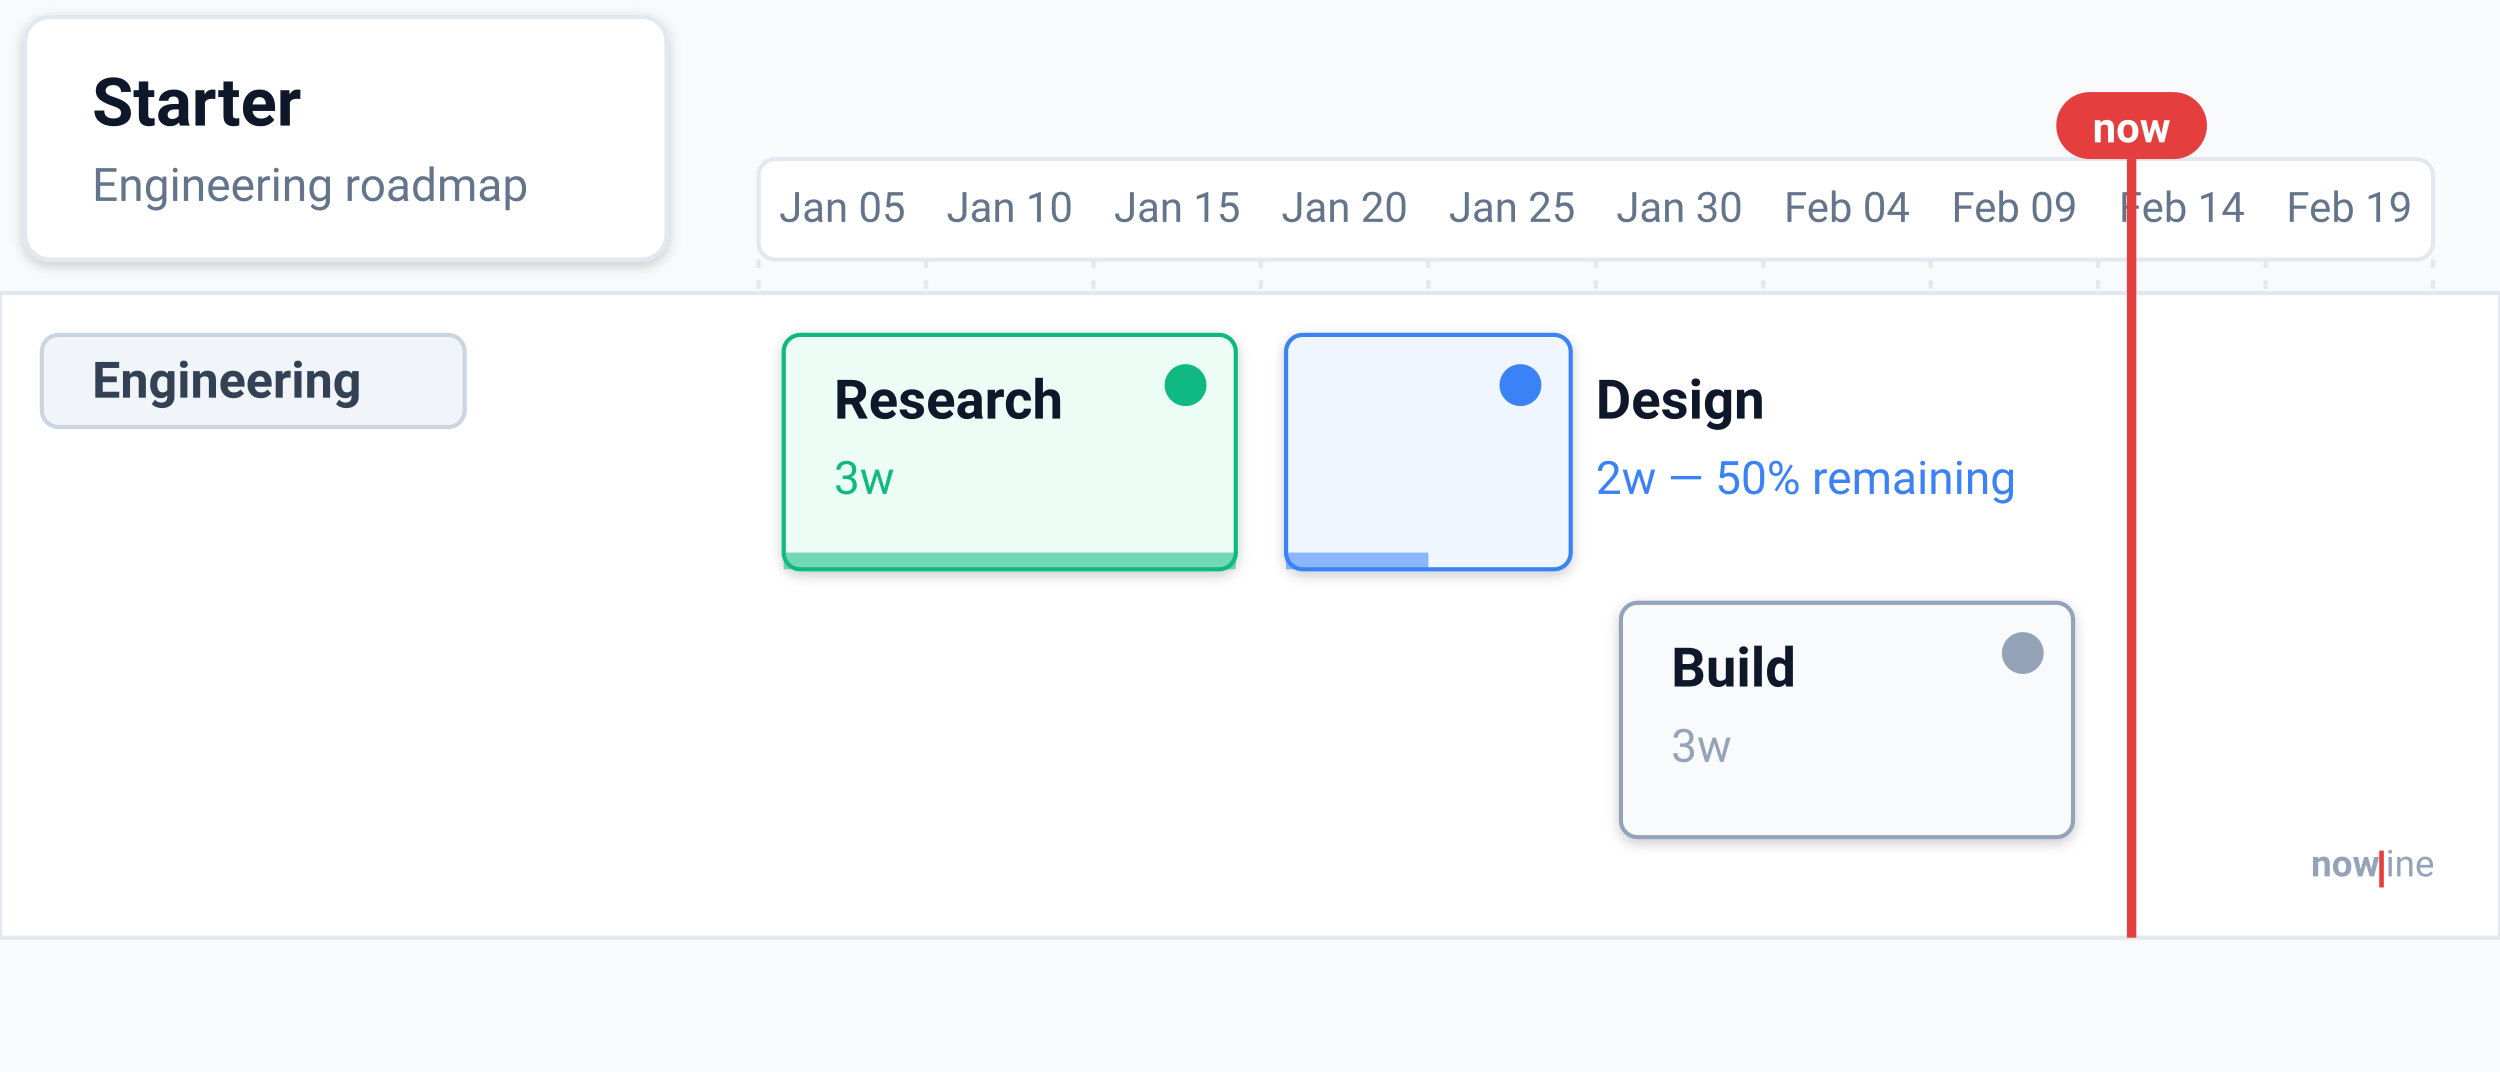
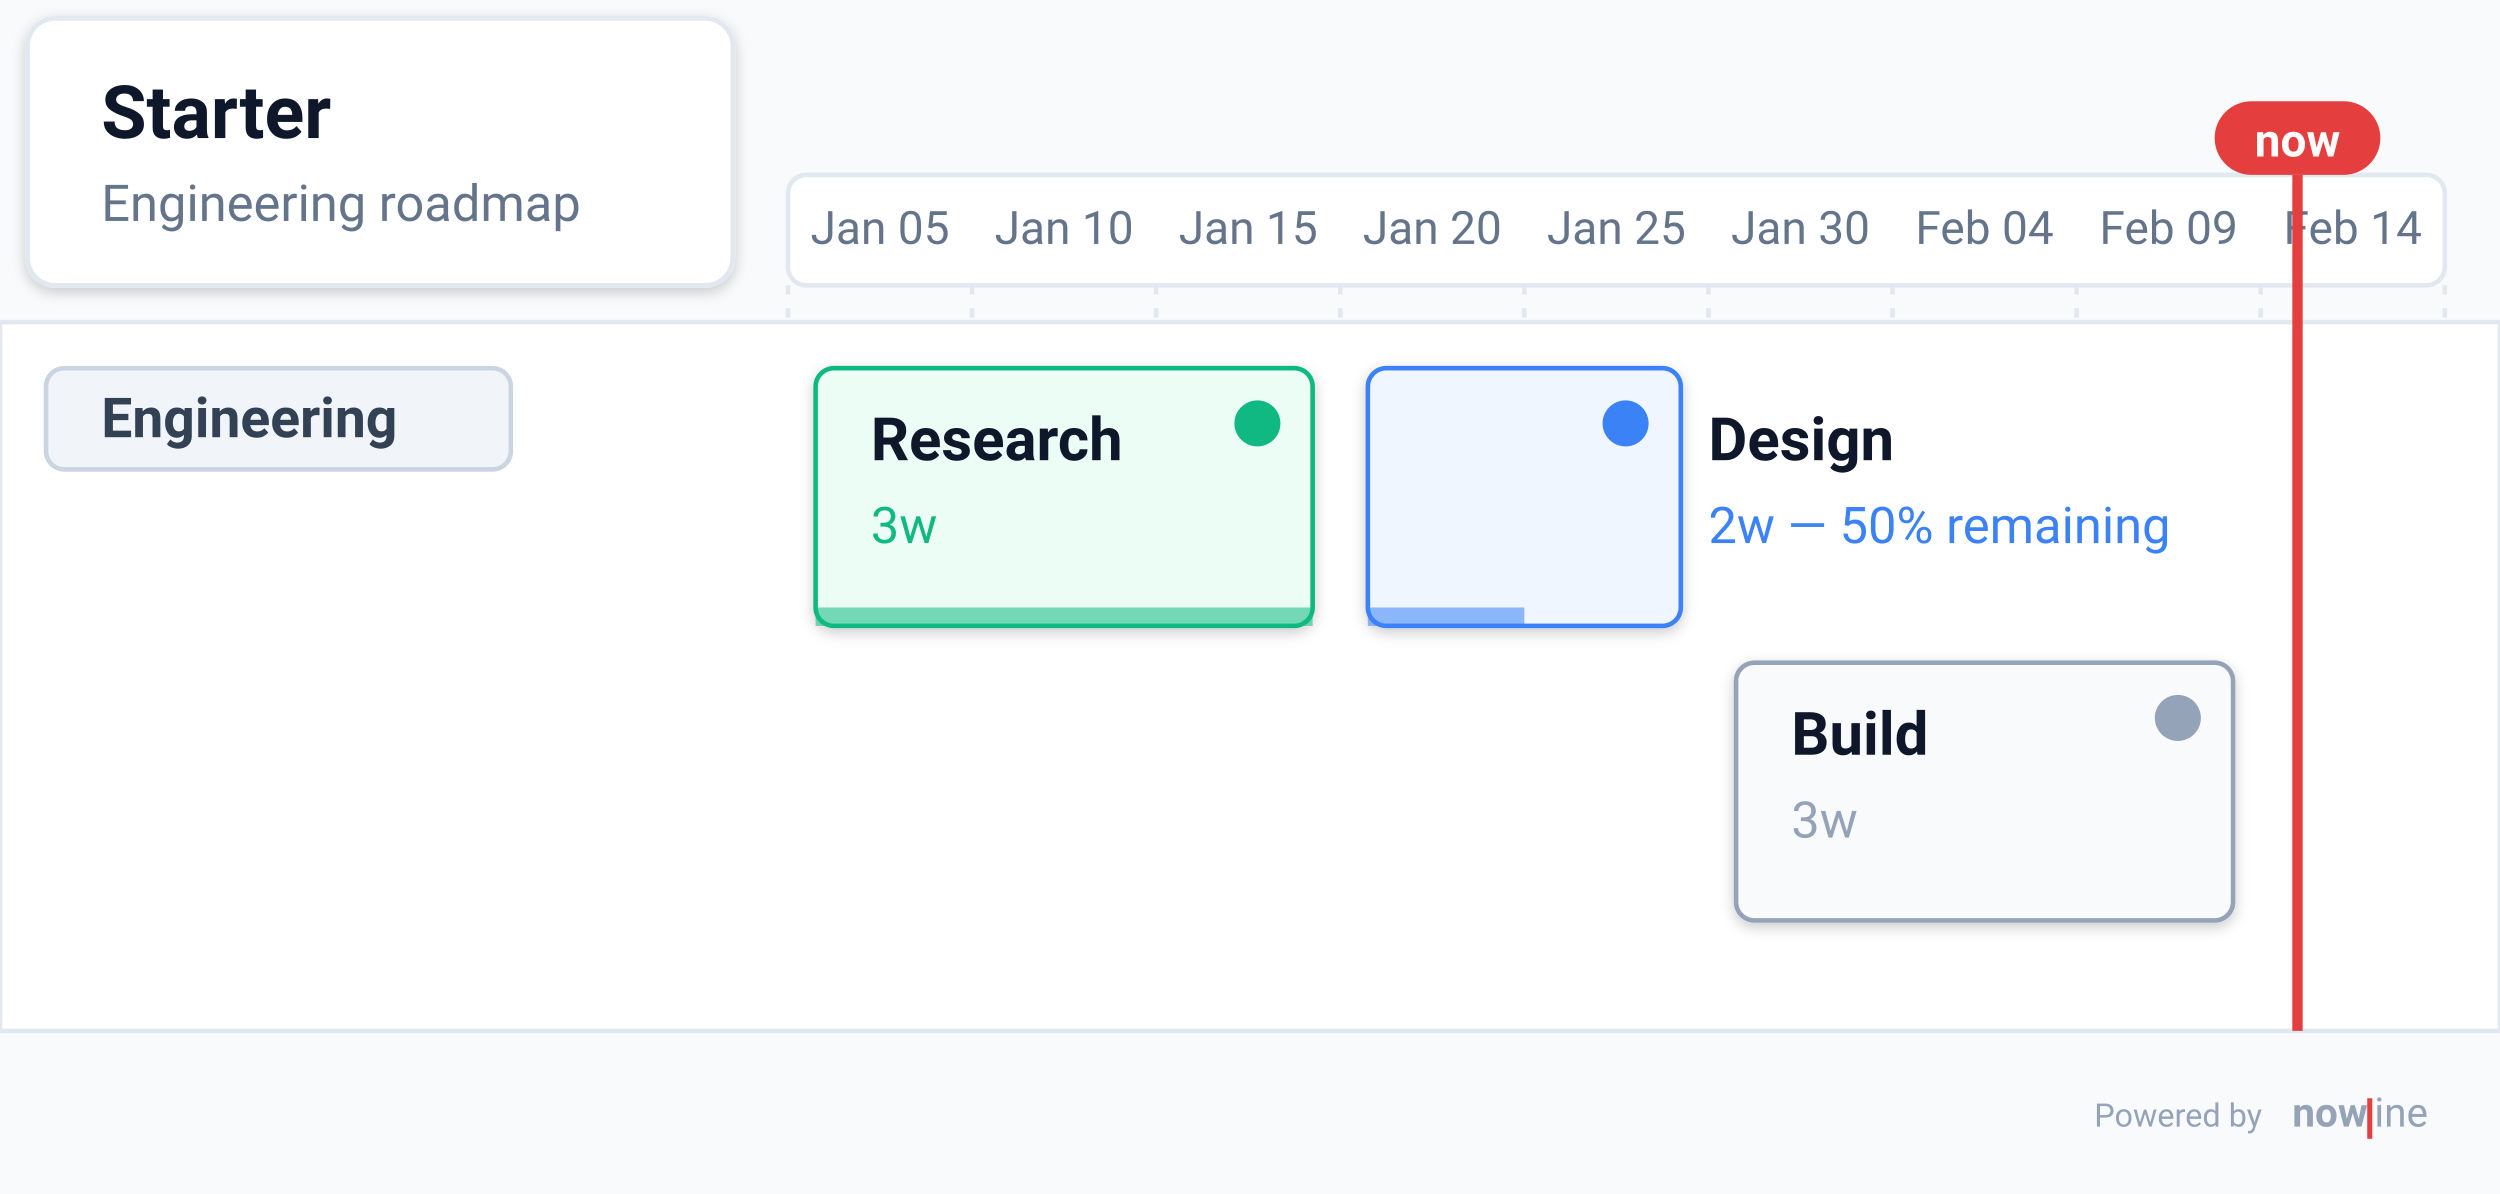
- <svg xmlns="http://www.w3.org/2000/svg" data-generator="nowline" data-theme="light" height="256" viewBox="0 0 597.22 256" width="597.22">
+ <svg xmlns="http://www.w3.org/2000/svg" data-generator="nowline" data-theme="light" height="259.44" viewBox="0 0 543.22 259.44" width="543.22">
  <defs>
    <filter height="200%" id="nl-0-root-shadow-subtle" width="200%" x="-50%" y="-50%">
      <feGaussianBlur in="SourceAlpha" stdDeviation="1.5" />
      <feOffset dx="0" dy="1" result="offsetblur" />
      <feComponentTransfer>
        <feFuncA type="linear" slope="0.2" />
      </feComponentTransfer>
      <feMerge>
        <feMergeNode />
        <feMergeNode in="SourceGraphic" />
      </feMerge>
    </filter>
    <filter height="200%" id="nl-0-root-shadow-fuzzy" width="200%" x="-50%" y="-50%">
      <feGaussianBlur in="SourceAlpha" stdDeviation="5" />
      <feOffset dx="0" dy="3" result="offsetblur" />
      <feComponentTransfer>
        <feFuncA type="linear" slope="0.3" />
      </feComponentTransfer>
      <feMerge>
        <feMergeNode />
        <feMergeNode in="SourceGraphic" />
      </feMerge>
    </filter>
    <filter height="200%" id="nl-0-root-shadow-hard" width="200%" x="-50%" y="-50%">
      <feGaussianBlur in="SourceAlpha" stdDeviation="0" />
      <feOffset dx="2" dy="2" result="offsetblur" />
      <feComponentTransfer>
        <feFuncA type="linear" slope="0.45" />
      </feComponentTransfer>
      <feMerge>
        <feMergeNode />
        <feMergeNode in="SourceGraphic" />
      </feMerge>
    </filter>
    <marker id="nl-arrow" viewBox="0 0 10 10" refX="9" refY="5" markerWidth="7" markerHeight="7" orient="auto">
      <path d="M 0 0 L 10 5 L 0 10 z" fill="#475569" />
    </marker>
    <marker id="nl-arrow-light" viewBox="0 0 10 10" refX="9" refY="5" markerWidth="7" markerHeight="7" orient="auto">
      <path d="M 0 0 L 10 5 L 0 10 z" fill="#94a3b8" />
    </marker>
    <marker id="nl-arrow-dark" viewBox="0 0 10 10" refX="9" refY="5" markerWidth="7" markerHeight="7" orient="auto">
      <path d="M 0 0 L 10 5 L 0 10 z" fill="#0f172a" />
    </marker>
  </defs>
-   <rect fill="#f8fafc" height="256" width="597.22" x="0" y="0" />
+   <rect fill="#f8fafc" height="259.44" width="543.22" x="0" y="0" />
  <g data-layer="timeline">
-     <rect fill="#ffffff" height="24" rx="4" ry="4" stroke="#e2e8f0" stroke-width="1" width="400" x="181.22" y="38" />
-     <text fill="#64748b" font-family="system-ui, -apple-system, &quot;Segoe UI&quot;, Roboto, sans-serif" font-size="10" text-anchor="middle" x="201.22" y="53">Jan 05</text>
-     <line stroke="#e2e8f0" stroke-dasharray="2 3" stroke-width="1" x1="181.22" x2="181.22" y1="62" y2="224" />
-     <text fill="#64748b" font-family="system-ui, -apple-system, &quot;Segoe UI&quot;, Roboto, sans-serif" font-size="10" text-anchor="middle" x="241.22" y="53">Jan 10</text>
-     <line stroke="#e2e8f0" stroke-dasharray="2 3" stroke-width="1" x1="221.22" x2="221.22" y1="62" y2="224" />
-     <text fill="#64748b" font-family="system-ui, -apple-system, &quot;Segoe UI&quot;, Roboto, sans-serif" font-size="10" text-anchor="middle" x="281.22" y="53">Jan 15</text>
-     <line stroke="#e2e8f0" stroke-dasharray="2 3" stroke-width="1" x1="261.22" x2="261.22" y1="62" y2="224" />
-     <text fill="#64748b" font-family="system-ui, -apple-system, &quot;Segoe UI&quot;, Roboto, sans-serif" font-size="10" text-anchor="middle" x="321.22" y="53">Jan 20</text>
-     <line stroke="#e2e8f0" stroke-dasharray="2 3" stroke-width="1" x1="301.22" x2="301.22" y1="62" y2="224" />
-     <text fill="#64748b" font-family="system-ui, -apple-system, &quot;Segoe UI&quot;, Roboto, sans-serif" font-size="10" text-anchor="middle" x="361.22" y="53">Jan 25</text>
-     <line stroke="#e2e8f0" stroke-dasharray="2 3" stroke-width="1" x1="341.22" x2="341.22" y1="62" y2="224" />
-     <text fill="#64748b" font-family="system-ui, -apple-system, &quot;Segoe UI&quot;, Roboto, sans-serif" font-size="10" text-anchor="middle" x="401.22" y="53">Jan 30</text>
-     <line stroke="#e2e8f0" stroke-dasharray="2 3" stroke-width="1" x1="381.22" x2="381.22" y1="62" y2="224" />
-     <text fill="#64748b" font-family="system-ui, -apple-system, &quot;Segoe UI&quot;, Roboto, sans-serif" font-size="10" text-anchor="middle" x="441.22" y="53">Feb 04</text>
-     <line stroke="#e2e8f0" stroke-dasharray="2 3" stroke-width="1" x1="421.22" x2="421.22" y1="62" y2="224" />
-     <text fill="#64748b" font-family="system-ui, -apple-system, &quot;Segoe UI&quot;, Roboto, sans-serif" font-size="10" text-anchor="middle" x="481.22" y="53">Feb 09</text>
-     <line stroke="#e2e8f0" stroke-dasharray="2 3" stroke-width="1" x1="461.22" x2="461.22" y1="62" y2="224" />
-     <text fill="#64748b" font-family="system-ui, -apple-system, &quot;Segoe UI&quot;, Roboto, sans-serif" font-size="10" text-anchor="middle" x="521.22" y="53">Feb 14</text>
-     <line stroke="#e2e8f0" stroke-dasharray="2 3" stroke-width="1" x1="501.22" x2="501.22" y1="62" y2="224" />
-     <text fill="#64748b" font-family="system-ui, -apple-system, &quot;Segoe UI&quot;, Roboto, sans-serif" font-size="10" text-anchor="middle" x="561.22" y="53">Feb 19</text>
-     <line stroke="#e2e8f0" stroke-dasharray="2 3" stroke-width="1" x1="541.22" x2="541.22" y1="62" y2="224" />
-     <line stroke="#e2e8f0" stroke-dasharray="2 3" stroke-width="1" x1="581.22" x2="581.22" y1="62" y2="224" />
+     <rect fill="#ffffff" height="24" rx="4" ry="4" stroke="#e2e8f0" stroke-width="1" width="360" x="171.22" y="38" />
+     <text fill="#64748b" font-family="system-ui, -apple-system, &quot;Segoe UI&quot;, Roboto, sans-serif" font-size="10" text-anchor="middle" x="191.22" y="53">Jan 05</text>
+     <line stroke="#e2e8f0" stroke-dasharray="2 3" stroke-width="1" x1="171.22" x2="171.22" y1="62" y2="224" />
+     <text fill="#64748b" font-family="system-ui, -apple-system, &quot;Segoe UI&quot;, Roboto, sans-serif" font-size="10" text-anchor="middle" x="231.22" y="53">Jan 10</text>
+     <line stroke="#e2e8f0" stroke-dasharray="2 3" stroke-width="1" x1="211.22" x2="211.22" y1="62" y2="224" />
+     <text fill="#64748b" font-family="system-ui, -apple-system, &quot;Segoe UI&quot;, Roboto, sans-serif" font-size="10" text-anchor="middle" x="271.22" y="53">Jan 15</text>
+     <line stroke="#e2e8f0" stroke-dasharray="2 3" stroke-width="1" x1="251.22" x2="251.22" y1="62" y2="224" />
+     <text fill="#64748b" font-family="system-ui, -apple-system, &quot;Segoe UI&quot;, Roboto, sans-serif" font-size="10" text-anchor="middle" x="311.22" y="53">Jan 20</text>
+     <line stroke="#e2e8f0" stroke-dasharray="2 3" stroke-width="1" x1="291.22" x2="291.22" y1="62" y2="224" />
+     <text fill="#64748b" font-family="system-ui, -apple-system, &quot;Segoe UI&quot;, Roboto, sans-serif" font-size="10" text-anchor="middle" x="351.22" y="53">Jan 25</text>
+     <line stroke="#e2e8f0" stroke-dasharray="2 3" stroke-width="1" x1="331.22" x2="331.22" y1="62" y2="224" />
+     <text fill="#64748b" font-family="system-ui, -apple-system, &quot;Segoe UI&quot;, Roboto, sans-serif" font-size="10" text-anchor="middle" x="391.22" y="53">Jan 30</text>
+     <line stroke="#e2e8f0" stroke-dasharray="2 3" stroke-width="1" x1="371.22" x2="371.22" y1="62" y2="224" />
+     <text fill="#64748b" font-family="system-ui, -apple-system, &quot;Segoe UI&quot;, Roboto, sans-serif" font-size="10" text-anchor="middle" x="431.22" y="53">Feb 04</text>
+     <line stroke="#e2e8f0" stroke-dasharray="2 3" stroke-width="1" x1="411.22" x2="411.22" y1="62" y2="224" />
+     <text fill="#64748b" font-family="system-ui, -apple-system, &quot;Segoe UI&quot;, Roboto, sans-serif" font-size="10" text-anchor="middle" x="471.22" y="53">Feb 09</text>
+     <line stroke="#e2e8f0" stroke-dasharray="2 3" stroke-width="1" x1="451.22" x2="451.22" y1="62" y2="224" />
+     <text fill="#64748b" font-family="system-ui, -apple-system, &quot;Segoe UI&quot;, Roboto, sans-serif" font-size="10" text-anchor="middle" x="511.22" y="53">Feb 14</text>
+     <line stroke="#e2e8f0" stroke-dasharray="2 3" stroke-width="1" x1="491.22" x2="491.22" y1="62" y2="224" />
+     <line stroke="#e2e8f0" stroke-dasharray="2 3" stroke-width="1" x1="531.22" x2="531.22" y1="62" y2="224" />
  </g>
  <g data-id="engineering" data-layer="swimlane">
-     <rect fill="#ffffff" height="154" stroke="#e2e8f0" stroke-width="1" width="597.22" x="0" y="70" />
+     <rect fill="#ffffff" height="154" stroke="#e2e8f0" stroke-width="1" width="543.22" x="0" y="70" />
    <rect fill="#f1f5f9" height="22" rx="4" ry="4" stroke="#cbd5e1" stroke-width="1" width="101" x="10" y="80" />
    <text fill="#334155" font-family="system-ui, -apple-system, &quot;Segoe UI&quot;, Roboto, sans-serif" font-size="12" font-weight="600" x="22" y="95">Engineering</text>
    <g data-id="research" data-layer="item">
-       <rect fill="#ecfdf5" filter="url(#nl-0-root-shadow-subtle)" height="56" rx="4" ry="4" stroke="#10b981" stroke-width="1" width="108" x="187.22" y="80" />
-       <rect fill="#10b981" height="4" opacity="0.55" width="108" x="187.22" y="132" />
-       <circle cx="283.22" cy="92" fill="#10b981" r="5" />
-       <text fill="#0f172a" font-family="system-ui, -apple-system, &quot;Segoe UI&quot;, Roboto, sans-serif" font-size="13" font-weight="600" x="199.22" y="100">Research</text>
-       <text fill="#10b981" font-family="system-ui, -apple-system, &quot;Segoe UI&quot;, Roboto, sans-serif" font-size="11" x="199.22" y="118">3w</text>
+       <rect fill="#ecfdf5" filter="url(#nl-0-root-shadow-subtle)" height="56" rx="4" ry="4" stroke="#10b981" stroke-width="1" width="108" x="177.22" y="80" />
+       <rect fill="#10b981" height="4" opacity="0.55" width="108" x="177.22" y="132" />
+       <circle cx="273.22" cy="92" fill="#10b981" r="5" />
+       <text fill="#0f172a" font-family="system-ui, -apple-system, &quot;Segoe UI&quot;, Roboto, sans-serif" font-size="13" font-weight="600" x="189.22" y="100">Research</text>
+       <text fill="#10b981" font-family="system-ui, -apple-system, &quot;Segoe UI&quot;, Roboto, sans-serif" font-size="11" x="189.22" y="118">3w</text>
    </g>
    <g data-id="design" data-layer="item">
-       <rect fill="#eff6ff" filter="url(#nl-0-root-shadow-subtle)" height="56" rx="4" ry="4" stroke="#3b82f6" stroke-width="1" width="68" x="307.22" y="80" />
-       <rect fill="#3b82f6" height="4" opacity="0.55" width="34" x="307.22" y="132" />
-       <circle cx="363.22" cy="92" fill="#3b82f6" r="5" />
-       <text fill="#0f172a" font-family="system-ui, -apple-system, &quot;Segoe UI&quot;, Roboto, sans-serif" font-size="13" font-weight="600" x="381.22" y="100">Design</text>
-       <text fill="#3b82f6" font-family="system-ui, -apple-system, &quot;Segoe UI&quot;, Roboto, sans-serif" font-size="11" x="381.22" y="118">2w — 50% remaining</text>
+       <rect fill="#eff6ff" filter="url(#nl-0-root-shadow-subtle)" height="56" rx="4" ry="4" stroke="#3b82f6" stroke-width="1" width="68" x="297.22" y="80" />
+       <rect fill="#3b82f6" height="4" opacity="0.55" width="34" x="297.22" y="132" />
+       <circle cx="353.22" cy="92" fill="#3b82f6" r="5" />
+       <text fill="#0f172a" font-family="system-ui, -apple-system, &quot;Segoe UI&quot;, Roboto, sans-serif" font-size="13" font-weight="600" x="371.22" y="100">Design</text>
+       <text fill="#3b82f6" font-family="system-ui, -apple-system, &quot;Segoe UI&quot;, Roboto, sans-serif" font-size="11" x="371.22" y="118">2w — 50% remaining</text>
    </g>
    <g data-id="build" data-layer="item">
-       <rect fill="#f8fafc" filter="url(#nl-0-root-shadow-subtle)" height="56" rx="4" ry="4" stroke="#94a3b8" stroke-width="1" width="108" x="387.22" y="144" />
-       <circle cx="483.22" cy="156" fill="#94a3b8" r="5" />
-       <text fill="#0f172a" font-family="system-ui, -apple-system, &quot;Segoe UI&quot;, Roboto, sans-serif" font-size="13" font-weight="600" x="399.22" y="164">Build</text>
-       <text fill="#94a3b8" font-family="system-ui, -apple-system, &quot;Segoe UI&quot;, Roboto, sans-serif" font-size="11" x="399.22" y="182">3w</text>
+       <rect fill="#f8fafc" filter="url(#nl-0-root-shadow-subtle)" height="56" rx="4" ry="4" stroke="#94a3b8" stroke-width="1" width="108" x="377.22" y="144" />
+       <circle cx="473.22" cy="156" fill="#94a3b8" r="5" />
+       <text fill="#0f172a" font-family="system-ui, -apple-system, &quot;Segoe UI&quot;, Roboto, sans-serif" font-size="13" font-weight="600" x="389.22" y="164">Build</text>
+       <text fill="#94a3b8" font-family="system-ui, -apple-system, &quot;Segoe UI&quot;, Roboto, sans-serif" font-size="11" x="389.22" y="182">3w</text>
    </g>
  </g>
  <g data-layer="nowline">
-     <line stroke="#e53e3e" stroke-width="2.25" x1="509.22" x2="509.22" y1="38" y2="224" />
-     <rect fill="#e53e3e" height="16" rx="8" ry="8" width="36" x="491.22" y="22" />
-     <text fill="#ffffff" font-family="system-ui, -apple-system, &quot;Segoe UI&quot;, Roboto, sans-serif" font-size="10" font-weight="700" text-anchor="middle" x="509.22" y="34">now</text>
+     <line stroke="#e53e3e" stroke-width="2.25" x1="499.22" x2="499.22" y1="38" y2="224" />
+     <rect fill="#e53e3e" height="16" rx="8" ry="8" width="36" x="481.22" y="22" />
+     <text fill="#ffffff" font-family="system-ui, -apple-system, &quot;Segoe UI&quot;, Roboto, sans-serif" font-size="10" font-weight="700" text-anchor="middle" x="499.22" y="34">now</text>
  </g>
  <g data-id="nl-0-root-header" data-layer="header">
    <rect fill="#ffffff" filter="url(#nl-0-root-shadow-subtle)" height="58" rx="6" ry="6" stroke="#e2e8f0" stroke-width="1" width="153.22" x="6" y="4" />
    <text fill="#0f172a" font-family="system-ui, -apple-system, &quot;Segoe UI&quot;, Roboto, sans-serif" font-size="16" font-weight="600" x="22" y="30">Starter</text>
    <text fill="#64748b" font-family="system-ui, -apple-system, &quot;Segoe UI&quot;, Roboto, sans-serif" font-size="11" x="22" y="48">Engineering roadmap</text>
  </g>
-   <a aria-label="Made with Nowline" href="https://nowline.io" rel="noopener" target="_blank">
+   <a aria-label="Powered by nowline" href="https://nowline.io" rel="noopener" target="_blank">
    <g data-layer="attribution">
-       <g transform="translate(552.09 200.56) scale(0.22)">
-         <text fill="#94a3b8" font-family="system-ui, -apple-system, &quot;Segoe UI&quot;, Roboto, sans-serif" font-size="40" font-weight="700" x="0" y="40">now</text>
-         <rect fill="#e53e3e" height="40" width="5" x="74" y="12" />
-         <text fill="#94a3b8" font-family="system-ui, -apple-system, &quot;Segoe UI&quot;, Roboto, sans-serif" font-size="40" font-weight="400" x="81" y="40">ine</text>
+       <g transform="translate(455.06 236) scale(0.22)">
+         <text fill="#94a3b8" font-family="system-ui, -apple-system, &quot;Segoe UI&quot;, Roboto, sans-serif" font-size="32" font-weight="400" x="0" y="40">Powered by</text>
+         <text fill="#94a3b8" font-family="system-ui, -apple-system, &quot;Segoe UI&quot;, Roboto, sans-serif" font-size="40" font-weight="700" x="195.6" y="40">now</text>
+         <rect fill="#e53e3e" height="40" width="5" x="269.6" y="12" />
+         <text fill="#94a3b8" font-family="system-ui, -apple-system, &quot;Segoe UI&quot;, Roboto, sans-serif" font-size="40" font-weight="400" x="276.6" y="40">ine</text>
      </g>
    </g>
  </a>
</svg>
